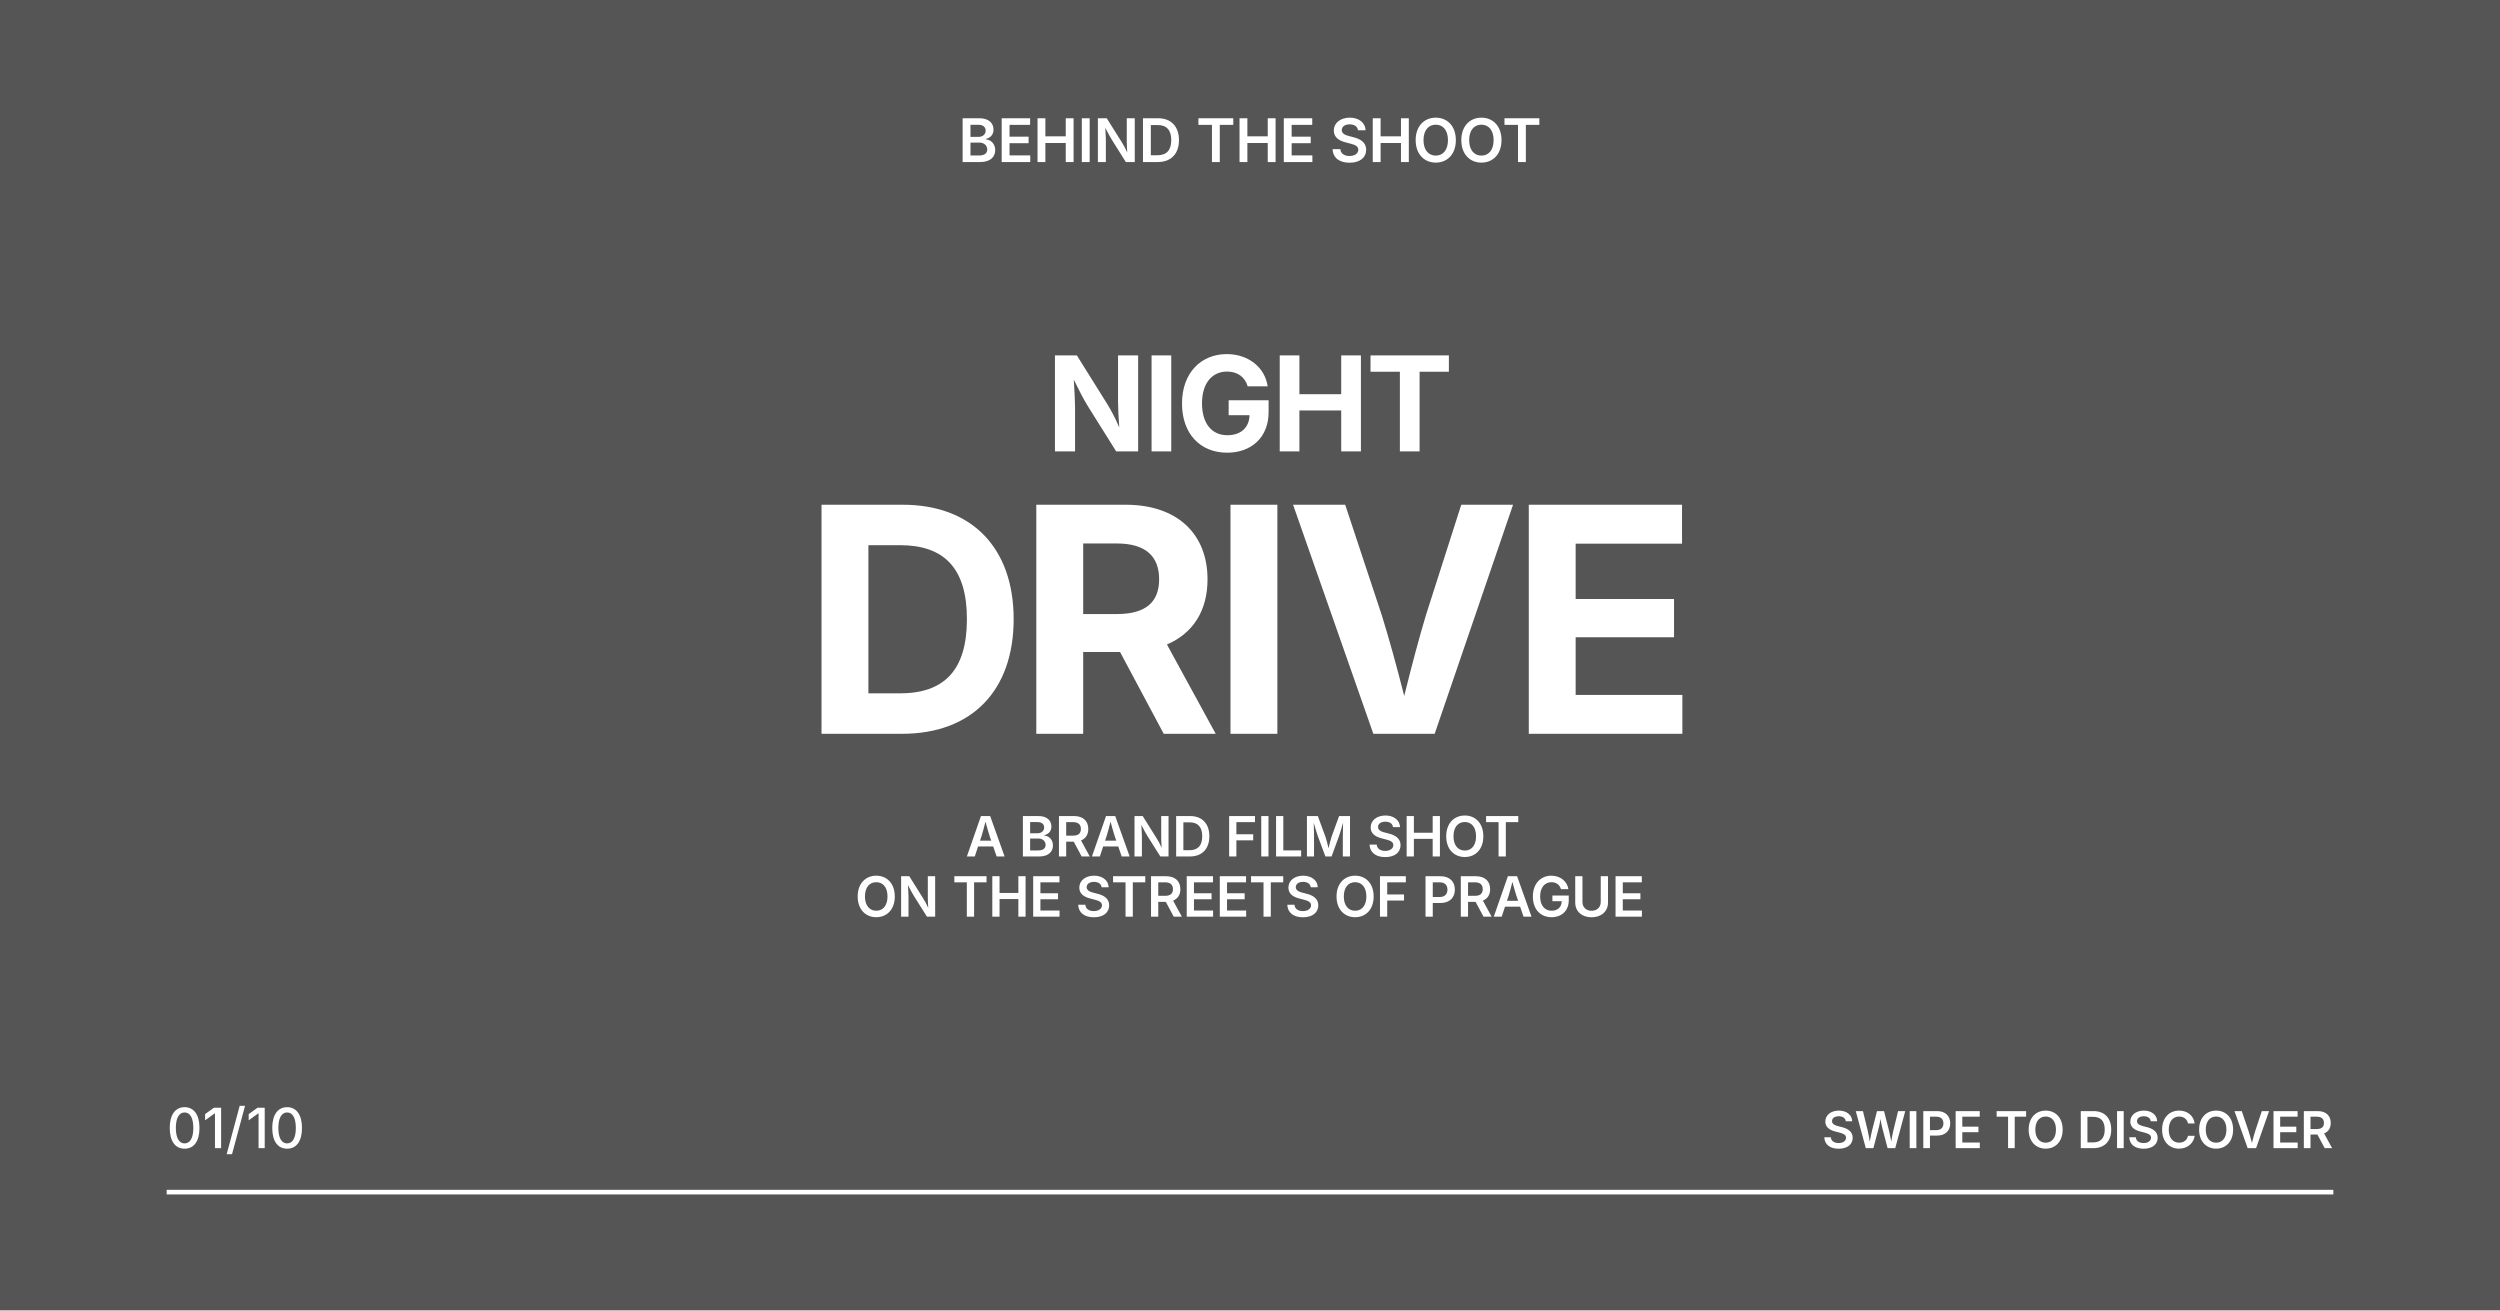
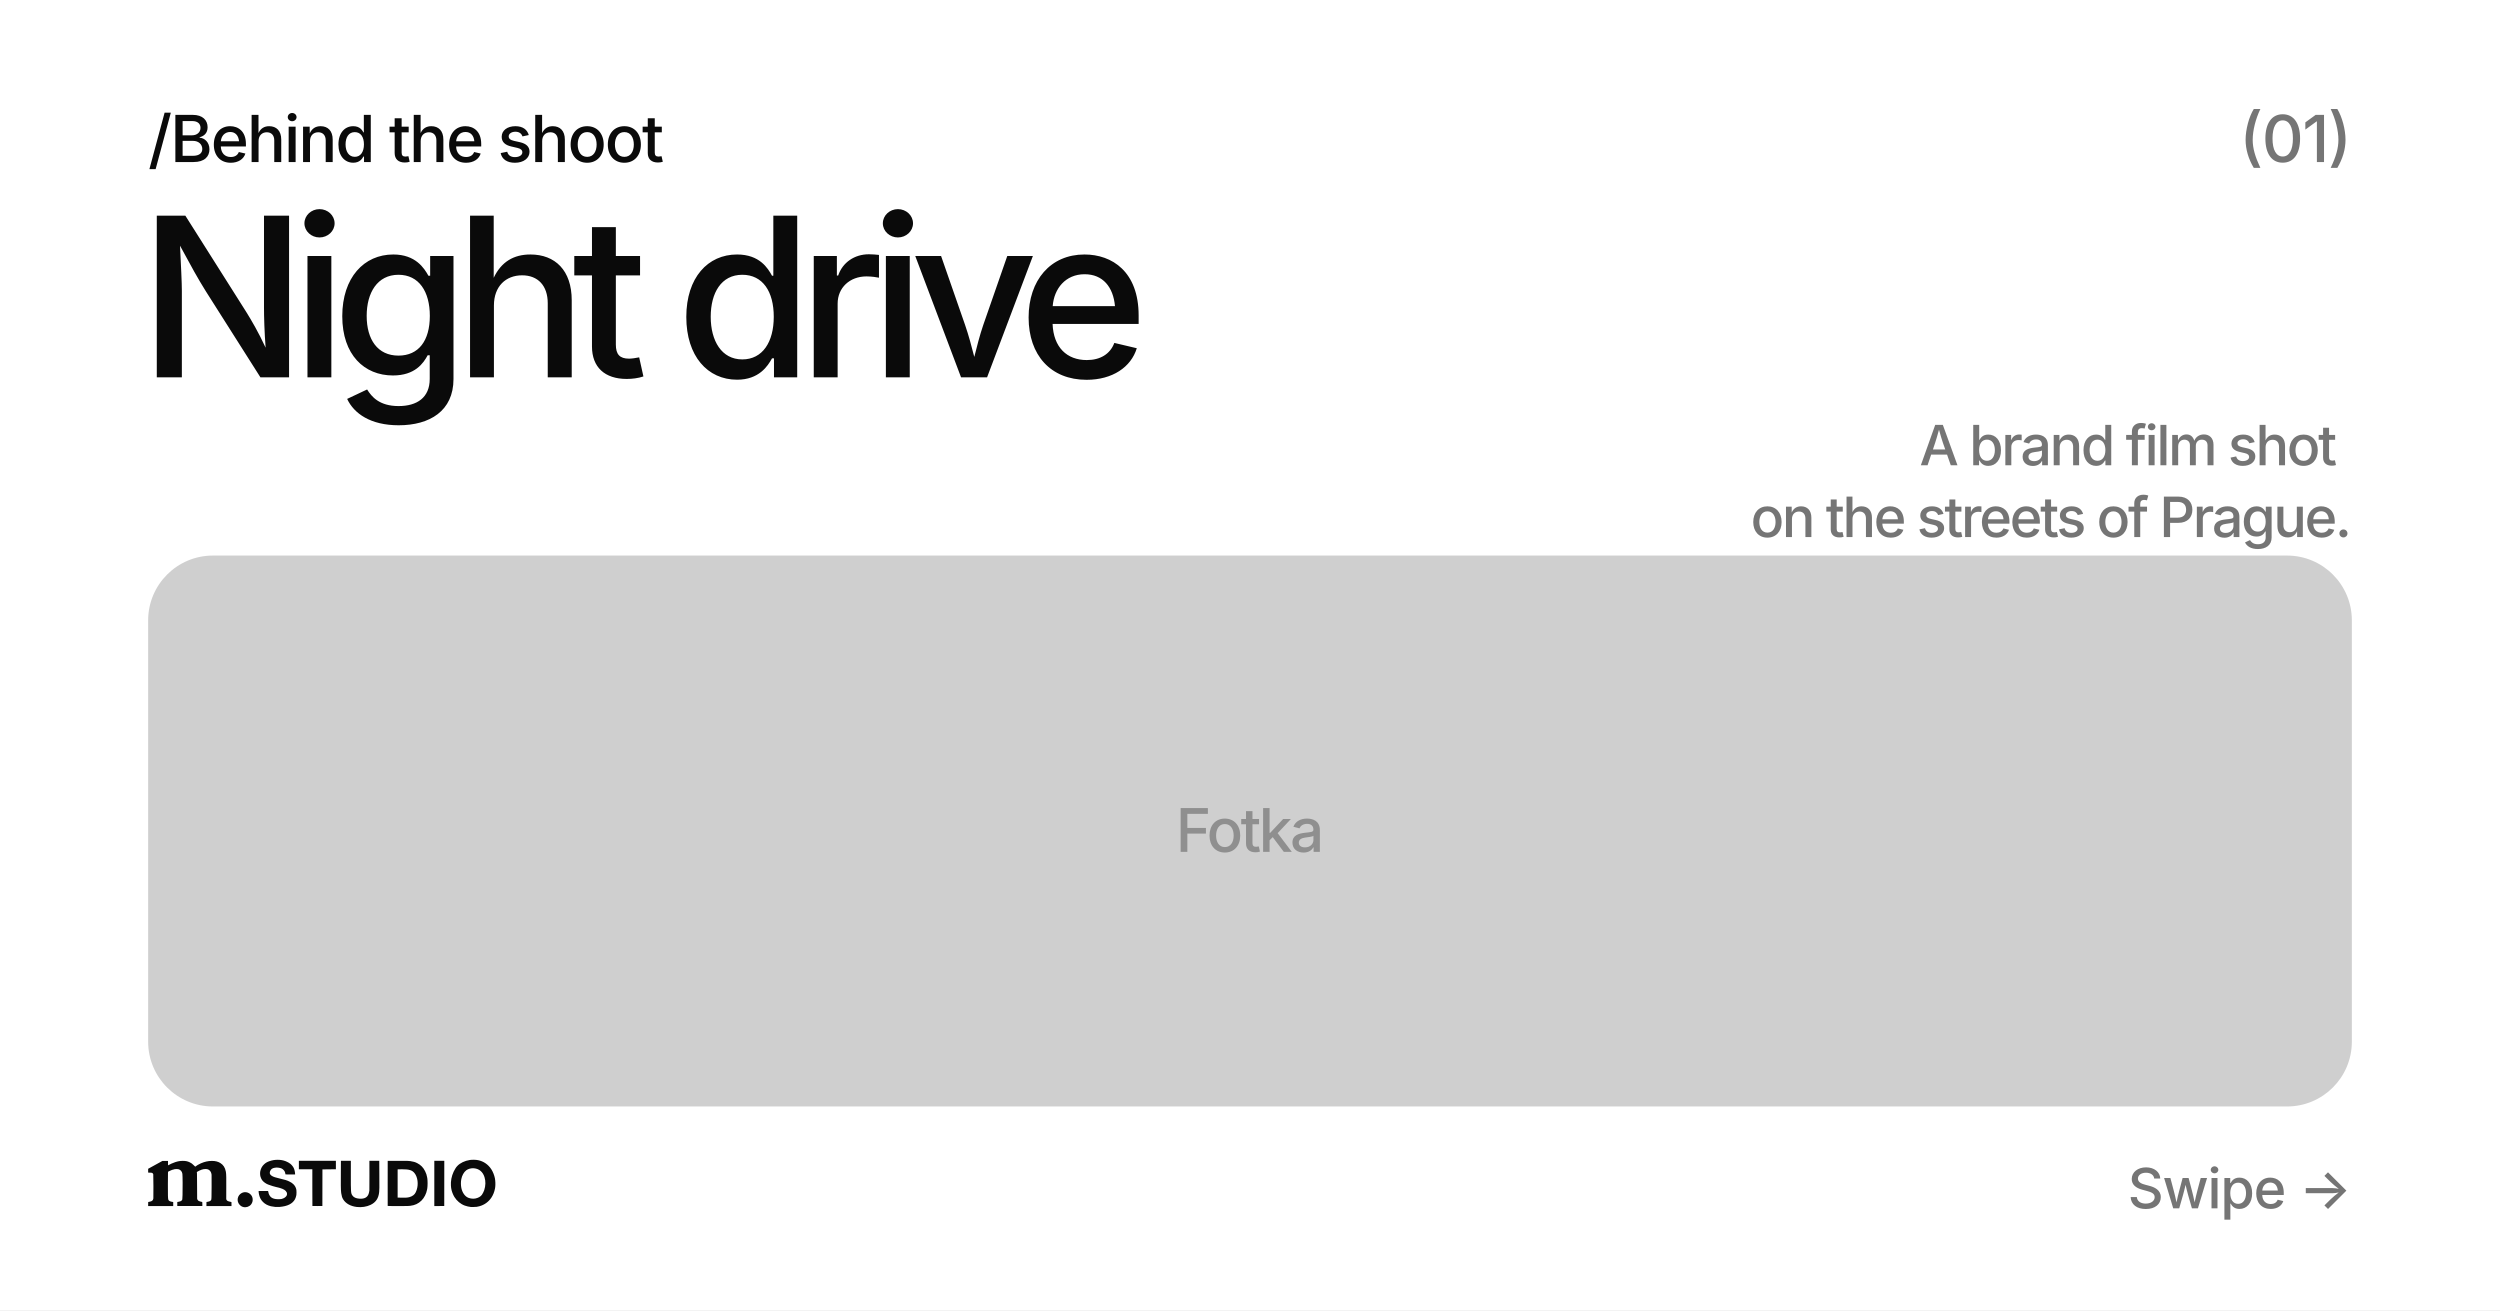
<svg xmlns="http://www.w3.org/2000/svg" width="1080" height="566" viewBox="0 0 1080 566">
-   <rect id="Background" width="1080" height="566" fill="#767676" />
-   <rect id="Photo – vložte obrázek" x="0" y="0" width="1080" height="566" rx="0" fill="#767676" />
-   <rect id="Shade" width="1080" height="566" fill="#000" fill-opacity="0.28" />
-   <text id="Label" x="540" y="70" font-family="Inter" font-size="26" font-weight="600" letter-spacing="-0.26" fill="#FFFFFF" text-anchor="middle">BEHIND THE SHOOT</text>
-   <text id="Kicker" x="540" y="195" font-family="Inter" font-size="57" font-weight="700" letter-spacing="-1.71" fill="#FFFFFF" text-anchor="middle">NIGHT</text>
-   <text id="Title" x="540" y="317" font-family="Inter" font-size="136" font-weight="700" letter-spacing="-5.43" fill="#FFFFFF" text-anchor="middle">DRIVE</text>
-   <text id="Subtitle" font-family="Inter" font-size="24" font-weight="600" letter-spacing="-0.24" fill="#FFFFFF" text-anchor="middle">
-     <tspan x="540" y="370">A BRAND FILM SHOT</tspan>
-     <tspan x="540" y="396">ON THE STREETS OF PRAGUE</tspan>
+   <rect id="Background" width="1080" height="566" fill="#FFFFFF" />
+   <g id="Section label">
+     <text id="Label" x="64" y="70" font-family="Inter" font-size="28" font-weight="500" letter-spacing="-0.84" fill="#0A0A0A" text-anchor="start">/Behind the shoot</text>
+     <text id="Index" x="1016" y="70" font-family="Inter" font-size="28" font-weight="500" letter-spacing="-0.56" fill="#757575" text-anchor="end">(01)</text>
+   </g>
+   <text id="Title" x="60" y="163" font-family="Inter" font-size="96" font-weight="500" letter-spacing="-6.72" fill="#0A0A0A" text-anchor="start">Night drive</text>
+   <text id="Tagline" font-family="Inter" font-size="24" font-weight="500" letter-spacing="-0.96" text-anchor="end">
+     <tspan x="1016" y="201">
+       <tspan fill="#757575">A brand film shot</tspan>
+     </tspan>
+     <tspan x="1016" y="232">
+       <tspan fill="#757575">on the streets of Prague.</tspan>
+     </tspan>
  </text>
+   <rect id="Photo – vložte obrázek" x="64" y="240" width="952" height="238" rx="28" fill="#CFCFCF" />
+   <text id="Hint – smazat" x="540" y="368" font-family="Inter" font-size="26" font-weight="500" letter-spacing="-1.04" fill="#8F8F8F" text-anchor="middle">Fotka</text>
  <g id="Footer">
-     <text id="Counter" x="72" y="496" font-family="Inter" font-size="24" font-weight="500" letter-spacing="0.00" fill="#FFFFFF" text-anchor="start">01/10</text>
-     <text id="CTA" x="1008" y="496" font-family="Inter" font-size="22" font-weight="600" letter-spacing="-0.22" fill="#FFFFFF" text-anchor="end">SWIPE TO DISCOVER</text>
-     <rect id="Line" x="72" y="514" width="936" height="2" fill="#FFFFFF" />
+     <g id="Logo m.STUDIO" transform="translate(64 501) scale(0.04688)">
+       <path fill="#0A0A0A" fill-rule="evenodd" d="M 879.37 436.51 C 864.89 433.36 853.86 426.92 842.98 415.27 C 811.69 381.76 821.75 327.27 863.08 306.46 C 892.07 291.86 927.01 299.29 947.94 324.50 C 956.60 334.93 961.33 346.26 962.94 360.46 C 965.06 379.12 960.44 396.23 949.28 411.08 C 933.78 431.70 905.14 442.11 879.37 436.51 Z  M 1923.50 435.50 C 1865.42 428.80 1820.12 403.39 1796.67 364.36 C 1787.73 349.47 1783.24 335.24 1779.53 310.00 C 1779.33 308.62 1778.89 305.70 1778.56 303.50 C 1778.23 301.30 1777.32 289.91 1776.53 278.19 C 1775.37 260.72 1775.22 234.60 1775.72 133.44 L 1776.32 10.00 L 1822.14 10.00 L 1867.96 10.00 L 1867.77 132.25 C 1867.52 301.63 1868.01 308.39 1882.16 329.55 C 1893.75 346.88 1915.15 356.74 1945.90 358.92 C 1991.95 362.18 2019.65 348.13 2031.46 315.51 C 2034.10 308.24 2037.31 293.82 2038.60 283.50 C 2039.01 280.20 2039.23 217.31 2039.08 143.75 L 2038.80 10.00 L 2084.26 10.00 L 2129.71 10.00 L 2130.44 138.80 C 2131.16 264.20 2131.06 274.47 2128.85 297.50 C 2123.33 355.12 2098.21 392.75 2049.74 415.99 C 2013.48 433.39 1967.20 440.54 1923.50 435.50 Z  M 1173.00 435.29 C 1164.03 434.73 1140.11 431.03 1131.50 428.86 C 1100.40 421.02 1077.96 408.95 1058.40 389.53 C 1040.08 371.35 1029.18 351.32 1022.51 323.61 C 1019.76 312.17 1018.00 300.21 1018.00 292.92 L 1018.00 287.98 L 1061.66 288.24 L 1105.31 288.50 L 1106.98 296.50 C 1109.65 309.29 1111.89 315.92 1116.59 325.05 C 1131.38 353.75 1159.23 365.37 1209.32 363.72 C 1226.43 363.16 1231.86 362.07 1244.88 356.56 C 1259.75 350.27 1271.81 339.95 1276.78 329.25 C 1279.01 324.45 1279.46 322.09 1279.48 314.98 C 1279.50 307.32 1279.16 305.77 1276.18 299.71 C 1267.45 281.98 1248.37 270.04 1212.56 259.91 C 1204.89 257.74 1197.69 255.79 1196.56 255.56 C 1195.43 255.34 1191.35 254.40 1187.50 253.48 C 1183.65 252.56 1179.60 251.63 1178.50 251.41 C 1163.24 248.40 1132.49 238.77 1105.51 228.56 C 1084.18 220.48 1061.22 203.55 1049.70 187.42 C 1043.84 179.20 1037.18 164.28 1034.34 153.00 C 1030.79 138.90 1030.58 117.28 1033.86 103.73 C 1040.18 77.68 1049.95 60.03 1067.32 43.33 C 1082.54 28.69 1097.58 19.99 1121.00 12.28 C 1145.06 4.36 1167.80 0.70 1193.00 0.69 C 1221.60 0.69 1245.09 4.95 1269.00 14.48 C 1284.23 20.55 1298.68 28.58 1309.45 36.98 C 1322.01 46.76 1334.98 62.69 1341.62 76.50 C 1348.51 90.83 1353.96 115.16 1353.99 131.76 L 1354.00 136.02 L 1309.82 135.76 L 1265.64 135.50 L 1263.96 127.00 C 1260.81 111.15 1257.26 104.12 1247.11 93.65 C 1236.14 82.33 1226.19 77.65 1205.34 73.97 C 1191.31 71.50 1180.25 71.47 1166.92 73.88 C 1143.86 78.06 1133.33 85.48 1124.76 103.63 C 1120.52 112.62 1119.69 124.25 1122.79 131.26 C 1128.10 143.26 1143.56 153.66 1167.50 161.32 C 1171.90 162.72 1183.83 165.90 1194.00 168.37 C 1266.09 185.87 1277.38 189.27 1300.80 200.54 C 1318.01 208.82 1328.59 215.93 1338.75 226.05 C 1353.72 240.96 1362.70 258.24 1366.04 278.55 C 1367.55 287.72 1367.51 314.31 1365.98 325.00 C 1364.42 335.86 1358.06 355.40 1353.33 363.91 C 1329.85 406.07 1283.94 429.01 1211.00 435.03 C 1200.81 435.87 1184.23 435.98 1173.00 435.29 Z  M 2972.50 435.38 C 2955.78 433.65 2934.56 428.70 2917.75 422.62 C 2879.75 408.86 2844.83 379.91 2822.16 343.35 C 2809.02 322.17 2796.58 289.40 2793.54 268.00 C 2793.19 265.52 2792.47 261.48 2791.94 259.00 C 2790.18 250.82 2789.21 224.60 2790.07 208.32 C 2792.40 164.38 2807.31 118.34 2831.43 80.66 C 2839.25 68.42 2840.67 66.58 2849.50 57.15 C 2874.67 30.27 2918.47 9.35 2963.90 2.52 C 2987.08 -0.97 3018.61 -0.29 3040.50 4.15 C 3090.93 14.39 3133.48 43.73 3162.40 88.19 C 3177.05 110.72 3190.18 143.78 3195.49 171.50 C 3199.83 194.18 3201.14 228.68 3198.47 250.00 C 3197.61 256.88 3196.72 263.18 3196.49 264.00 C 3196.26 264.82 3195.87 266.62 3195.61 268.00 C 3190.42 296.02 3178.32 326.19 3163.15 349.00 C 3136.86 388.52 3098.67 416.02 3052.50 428.68 C 3032.39 434.19 3024.88 435.16 3000.00 435.49 C 2987.07 435.65 2974.70 435.61 2972.50 435.38 Z  M 0.23 408.29 L 0.50 389.58 L 12.19 387.37 C 36.38 382.80 44.98 375.41 47.98 356.61 C 49.32 348.27 48.51 140.55 47.12 134.79 C 45.57 128.35 42.78 124.66 37.49 122.02 C 32.94 119.76 31.10 119.52 16.25 119.16 L -0.00 118.77 L 0.01 101.13 L 0.02 83.50 L 15.76 74.86 C 33.28 65.24 61.73 49.58 84.50 37.00 C 92.75 32.45 101.30 27.74 103.50 26.55 C 105.70 25.36 112.96 21.37 119.62 17.69 L 131.74 11.00 L 157.37 11.00 L 183.00 11.00 L 183.00 31.50 C 183.00 42.78 183.27 52.00 183.60 52.00 C 183.92 52.00 185.39 51.17 186.85 50.16 C 196.33 43.59 228.63 29.19 248.50 22.69 C 275.33 13.91 294.33 10.68 319.50 10.65 C 346.26 10.61 362.94 14.11 383.50 24.04 C 399.02 31.54 405.45 36.26 419.80 50.66 C 427.12 58.00 433.39 64.00 433.74 64.00 C 434.09 64.00 435.30 63.16 436.44 62.13 C 444.27 55.01 468.19 41.07 485.53 33.51 C 520.75 18.15 552.83 11.06 587.33 11.02 C 619.29 10.98 643.05 16.88 665.00 30.30 C 692.32 47.01 709.03 72.73 715.51 108.00 C 715.76 109.38 716.19 111.62 716.46 113.00 C 716.73 114.38 717.67 122.47 718.54 131.00 C 719.92 144.38 720.10 161.34 719.85 255.00 L 719.57 363.50 L 722.20 369.18 C 726.47 378.41 733.37 382.21 754.50 386.98 C 759.45 388.09 764.51 389.24 765.75 389.52 C 767.98 390.03 768.00 390.17 768.00 408.52 L 768.00 427.00 L 652.48 427.00 L 536.96 427.00 L 537.23 408.25 L 537.50 389.50 L 547.18 387.81 C 566.02 384.53 576.10 379.37 580.64 370.69 C 583.79 364.69 584.41 346.52 584.73 251.00 C 585.10 140.77 585.11 143.53 584.54 139.00 C 582.33 121.22 577.13 109.36 567.26 99.57 C 557.22 89.60 544.80 85.30 527.00 85.62 C 514.77 85.84 504.70 87.67 491.77 92.01 C 481.56 95.44 456.18 107.73 451.58 111.47 L 448.67 113.84 L 449.94 128.58 C 450.89 139.62 451.14 169.90 450.93 249.41 C 450.78 307.76 451.01 357.30 451.46 359.50 C 453.34 368.76 459.31 376.57 467.86 380.93 C 472.93 383.51 492.59 388.96 498.50 389.42 C 499.13 389.47 499.50 396.39 499.50 408.00 L 499.50 426.50 L 384.00 426.50 L 268.50 426.50 L 268.50 408.00 L 268.50 389.50 L 280.50 387.47 C 295.30 384.95 303.33 381.50 309.37 375.04 C 315.37 368.62 315.28 369.22 316.88 325.00 C 318.72 274.00 317.82 145.70 315.50 130.00 C 312.35 108.61 298.81 92.63 279.50 87.52 C 272.36 85.63 255.55 85.36 245.50 86.98 C 230.25 89.44 209.11 96.99 192.50 105.91 L 183.50 110.74 L 182.78 120.62 C 182.38 126.06 181.96 174.15 181.84 227.50 C 181.61 326.51 182.35 354.70 185.50 366.89 C 187.11 373.16 190.88 377.53 198.01 381.41 C 203.04 384.15 216.41 388.00 220.91 388.01 C 222.33 388.01 225.19 388.48 227.25 389.05 L 231.00 390.09 L 231.00 408.55 L 231.00 427.00 L 115.48 427.00 L -0.04 427.00 L 0.23 408.29 Z  M 1513.68 426.34 C 1513.30 425.97 1513.00 349.69 1513.00 256.83 L 1513.00 88.00 L 1451.00 88.00 L 1389.00 88.00 L 1389.00 49.00 L 1389.00 10.00 L 1559.50 10.00 L 1730.00 10.00 L 1730.00 49.00 L 1730.00 88.00 L 1710.16 88.00 C 1699.25 88.00 1671.36 88.30 1648.17 88.66 L 1606.01 89.33 L 1605.75 257.91 L 1605.50 426.50 L 1559.93 426.76 C 1534.86 426.90 1514.05 426.72 1513.68 426.34 Z  M 2207.46 425.75 C 2207.20 425.06 2207.10 331.35 2207.24 217.50 L 2207.50 10.50 L 2304.50 10.53 C 2399.96 10.55 2401.74 10.59 2416.74 12.81 C 2443.35 16.75 2461.16 22.04 2479.50 31.44 C 2512.63 48.42 2535.19 71.47 2551.99 105.50 C 2562.17 126.13 2567.07 140.70 2570.48 160.50 C 2571.34 165.45 2572.23 170.18 2572.48 171.00 C 2573.67 175.02 2575.07 199.53 2575.07 216.50 C 2575.07 233.53 2573.80 256.30 2572.46 263.00 C 2571.53 267.68 2571.01 270.50 2569.95 276.50 C 2563.58 312.64 2543.59 351.75 2519.10 376.00 C 2489.86 404.95 2458.05 419.69 2413.34 424.99 C 2397.64 426.86 2390.14 426.99 2302.22 427.00 C 2227.71 427.00 2207.84 426.74 2207.46 425.75 Z  M 2637.00 218.51 L 2637.00 10.00 L 2683.00 10.00 L 2729.00 10.00 L 2728.75 218.25 L 2728.50 426.50 L 2682.75 426.76 L 2637.00 427.02 L 2637.00 218.51 Z  M 3016.58 357.05 C 3042.73 351.53 3063.17 339.87 3075.24 323.60 C 3082.31 314.07 3092.73 293.39 3096.88 280.67 C 3110.36 239.38 3111.27 198.01 3099.52 160.50 C 3084.32 111.96 3050.22 83.15 3003.02 78.97 C 2976.31 76.60 2949.73 83.54 2930.98 97.77 C 2909.40 114.15 2892.16 145.25 2885.49 179.86 C 2880.83 204.03 2881.09 235.94 2886.14 260.50 C 2895.17 304.37 2920.07 339.01 2951.18 351.01 C 2971.29 358.76 2997.15 361.15 3016.58 357.05 Z  M 2391.42 348.01 C 2398.23 346.92 2404.86 345.62 2406.15 345.13 C 2407.44 344.64 2408.72 344.26 2409.00 344.28 C 2410.50 344.41 2421.41 340.30 2427.30 337.37 C 2452.13 325.07 2463.73 310.66 2474.35 278.91 C 2492.33 225.24 2484.06 160.20 2454.60 123.42 C 2432.91 96.34 2405.77 87.99 2339.50 88.01 C 2323.00 88.01 2307.14 88.30 2304.25 88.65 L 2299.00 89.28 L 2299.00 219.10 L 2299.00 348.93 L 2309.25 349.25 C 2314.89 349.43 2332.89 349.67 2349.27 349.79 C 2374.84 349.97 2380.78 349.72 2391.42 348.01 Z" />
+     </g>
+     <text id="Web" x="1016" y="522" font-family="Inter" font-size="24" font-weight="500" letter-spacing="-0.48" fill="#757575" text-anchor="end">Swipe →</text>
  </g>
</svg>
